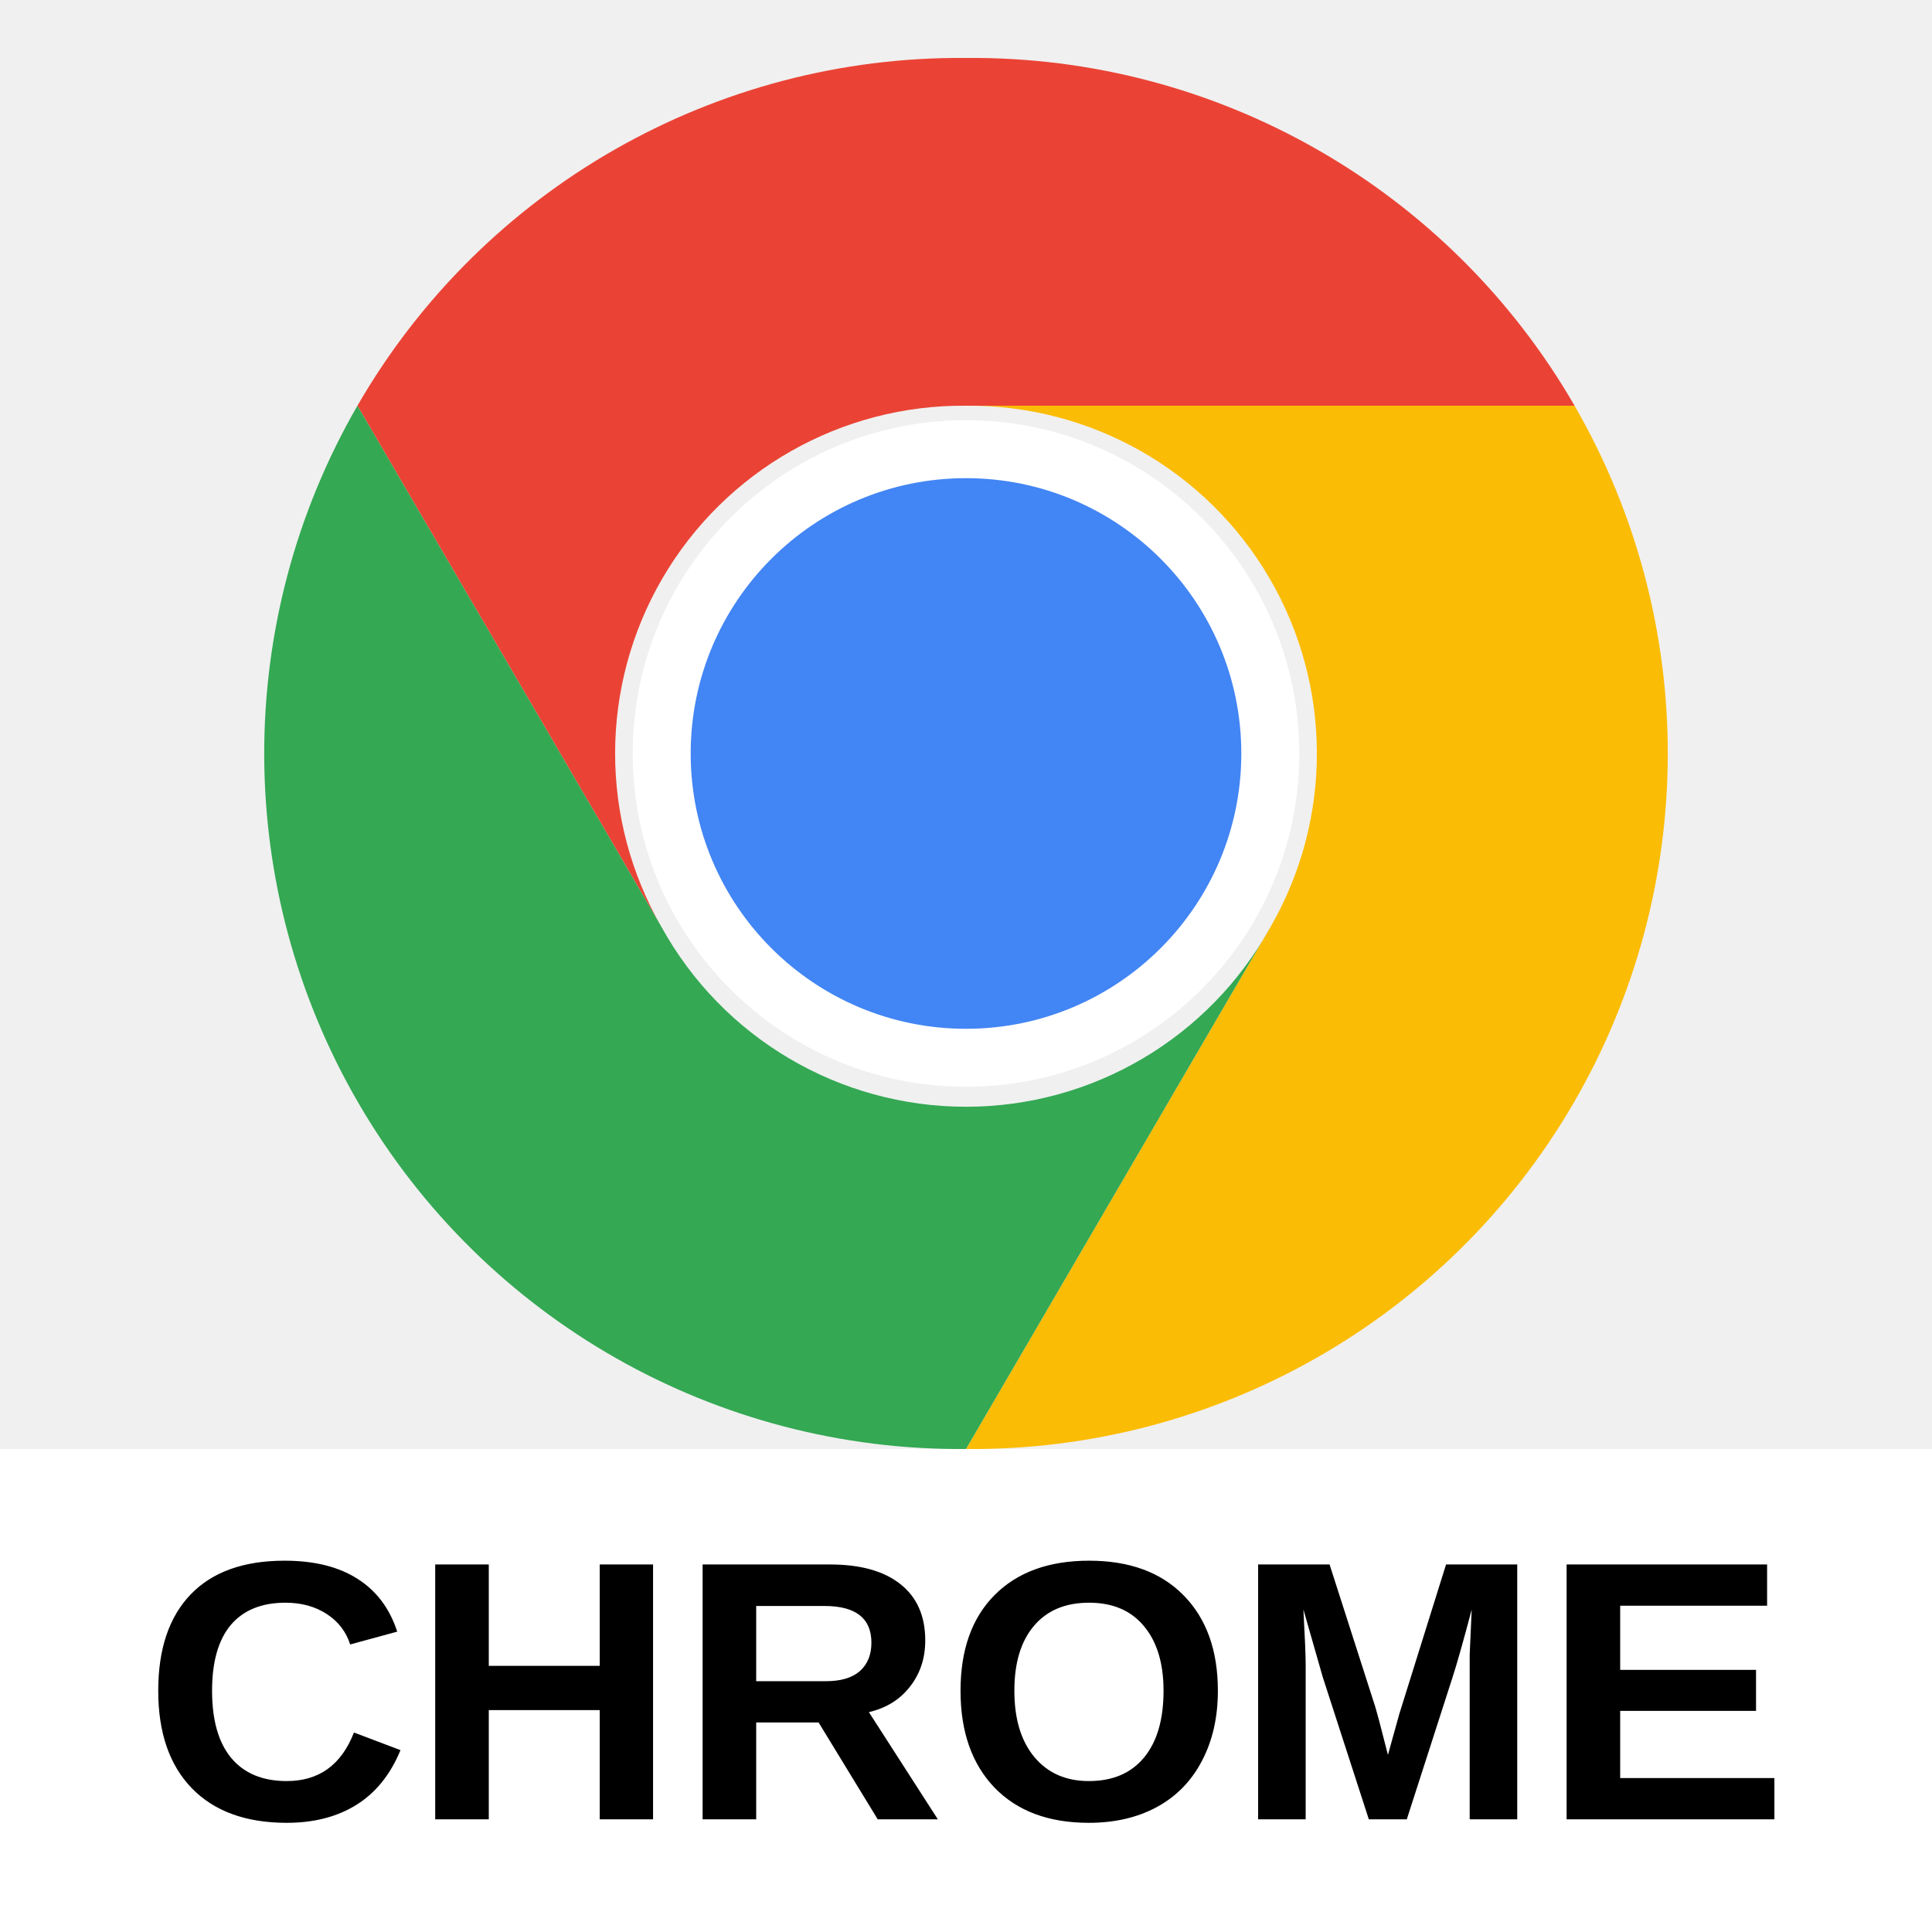
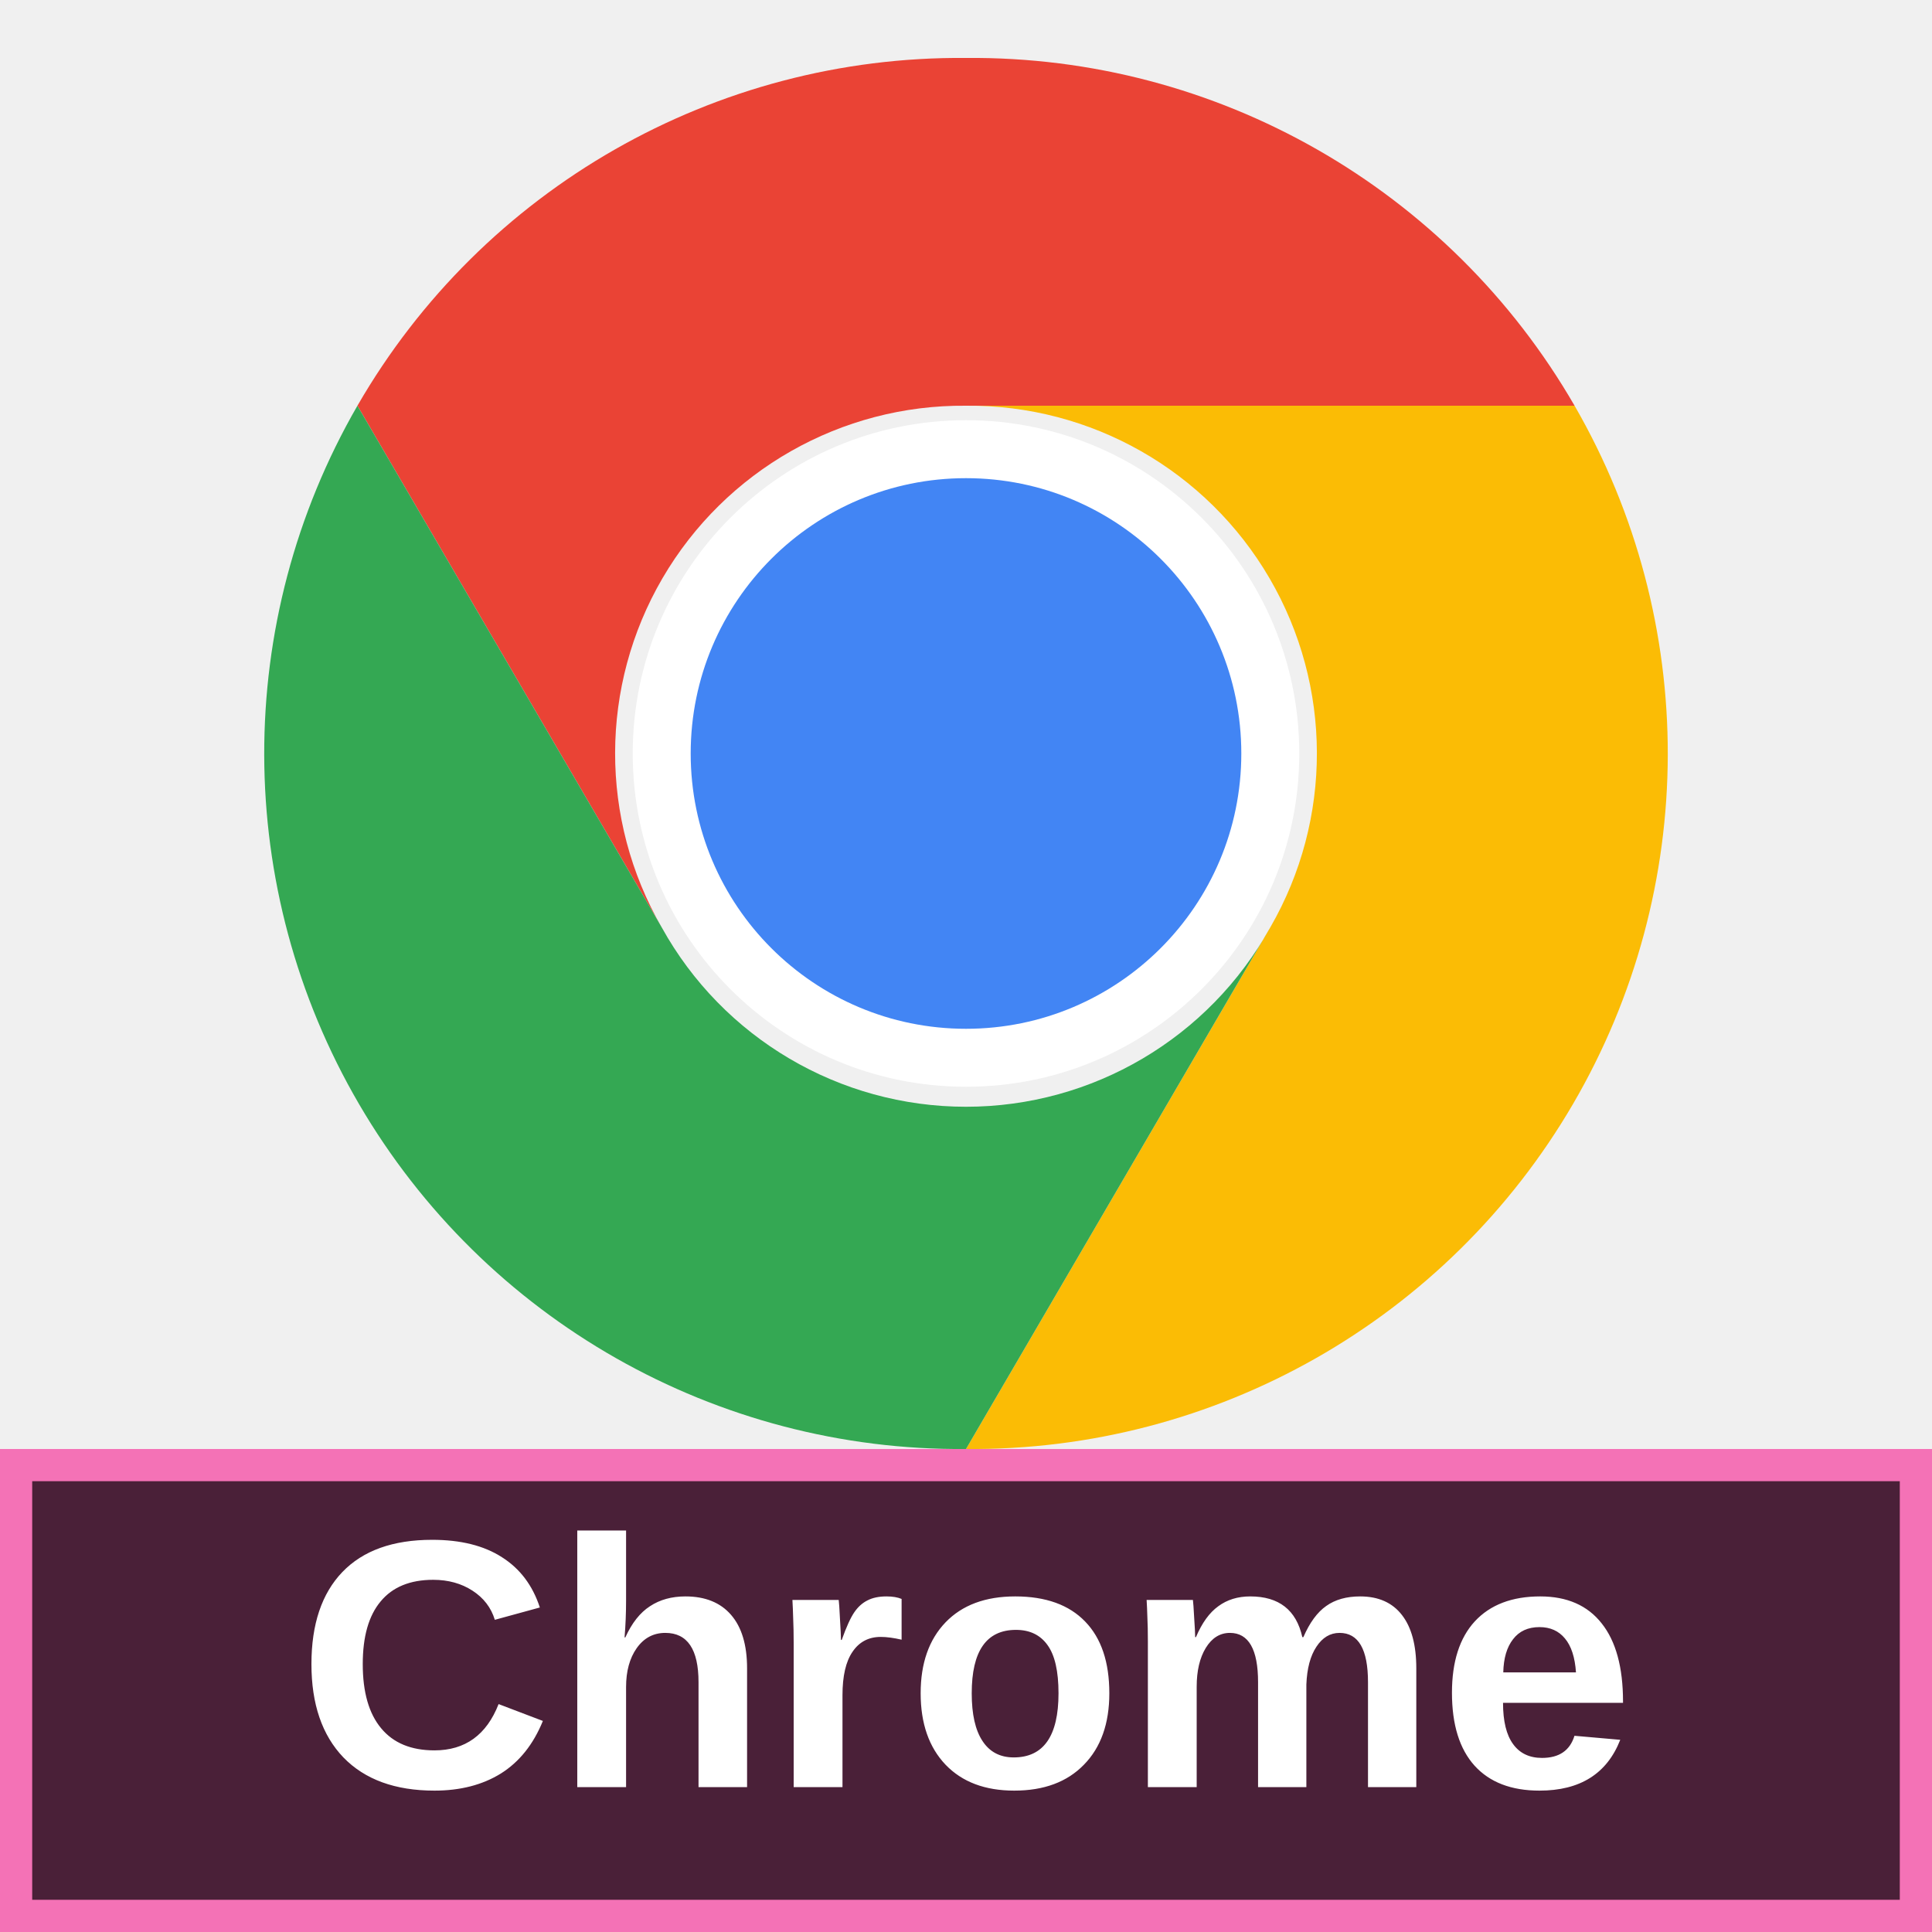
<svg xmlns="http://www.w3.org/2000/svg" viewBox="0 0 120 120" role="img" aria-label="Chrome">
  <g transform="translate(6 0) scale(.9)">
    <path fill="#ea4335" d="M60 4a48 48 0 0 1 42 24H60a24 24 0 0 0-21 36L18 28A48 48 0 0 1 60 4Z" />
    <path fill="#fbbc05" d="M102 28a48 48 0 0 1-42 72l21-36a24 24 0 0 0-21-36Z" />
    <path fill="#34a853" d="M60 100a48 48 0 0 1-42-72l21 36a24 24 0 0 0 42 0Z" />
    <circle cx="60" cy="52" r="23" fill="#fff" />
    <circle cx="60" cy="52" r="19" fill="#4285f4" />
  </g>
-   <rect id="caption-band" y="90" width="120" height="30" fill="#fff" />
-   <text x="60" y="113" text-anchor="middle" font-family="Arial Black, Arial, sans-serif" font-size="23" font-weight="900" fill="#000">CHROME</text>
+   <rect id="caption-band" y="90" width="120" height="30" fill="#4A2038" />
+   <text x="60" y="111" text-anchor="middle" font-family="Arial, Liberation Sans, sans-serif" font-size="22" font-weight="700" fill="#ffffff">Chrome</text>
+   <rect id="caption-border" x="1" y="91" width="118" height="28" fill="none" stroke="#F472B6" stroke-width="2" />
</svg>
